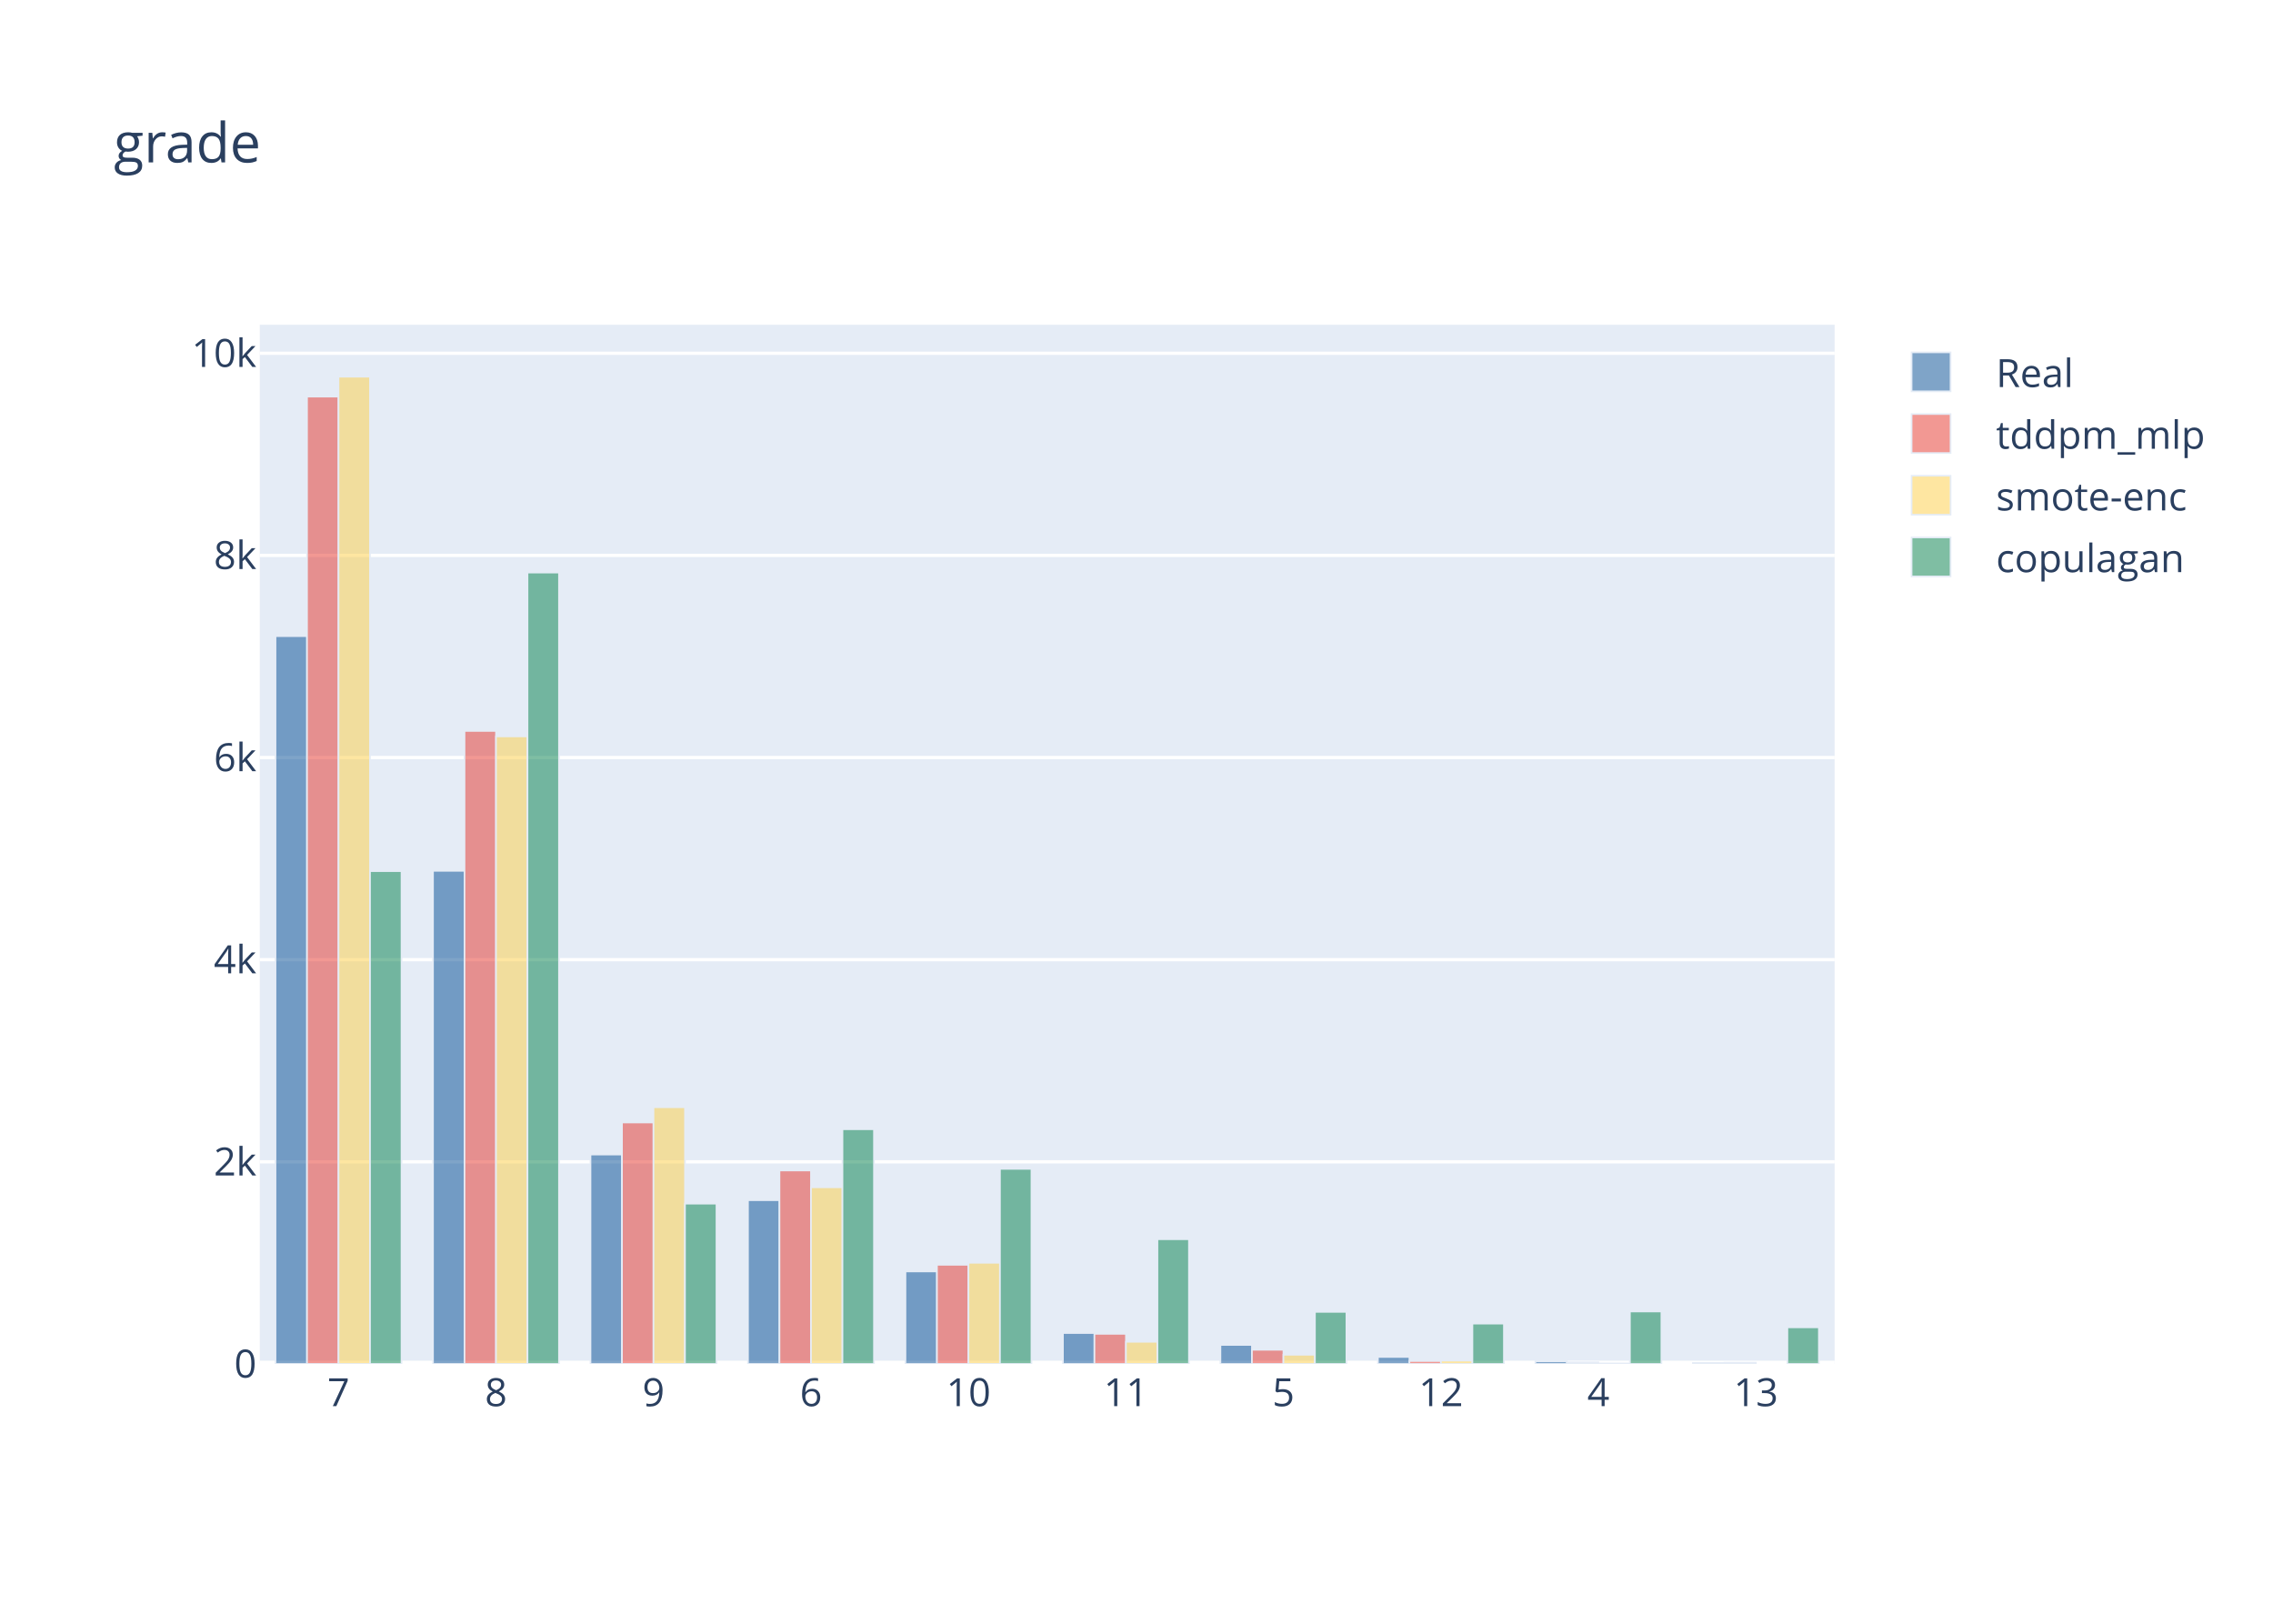
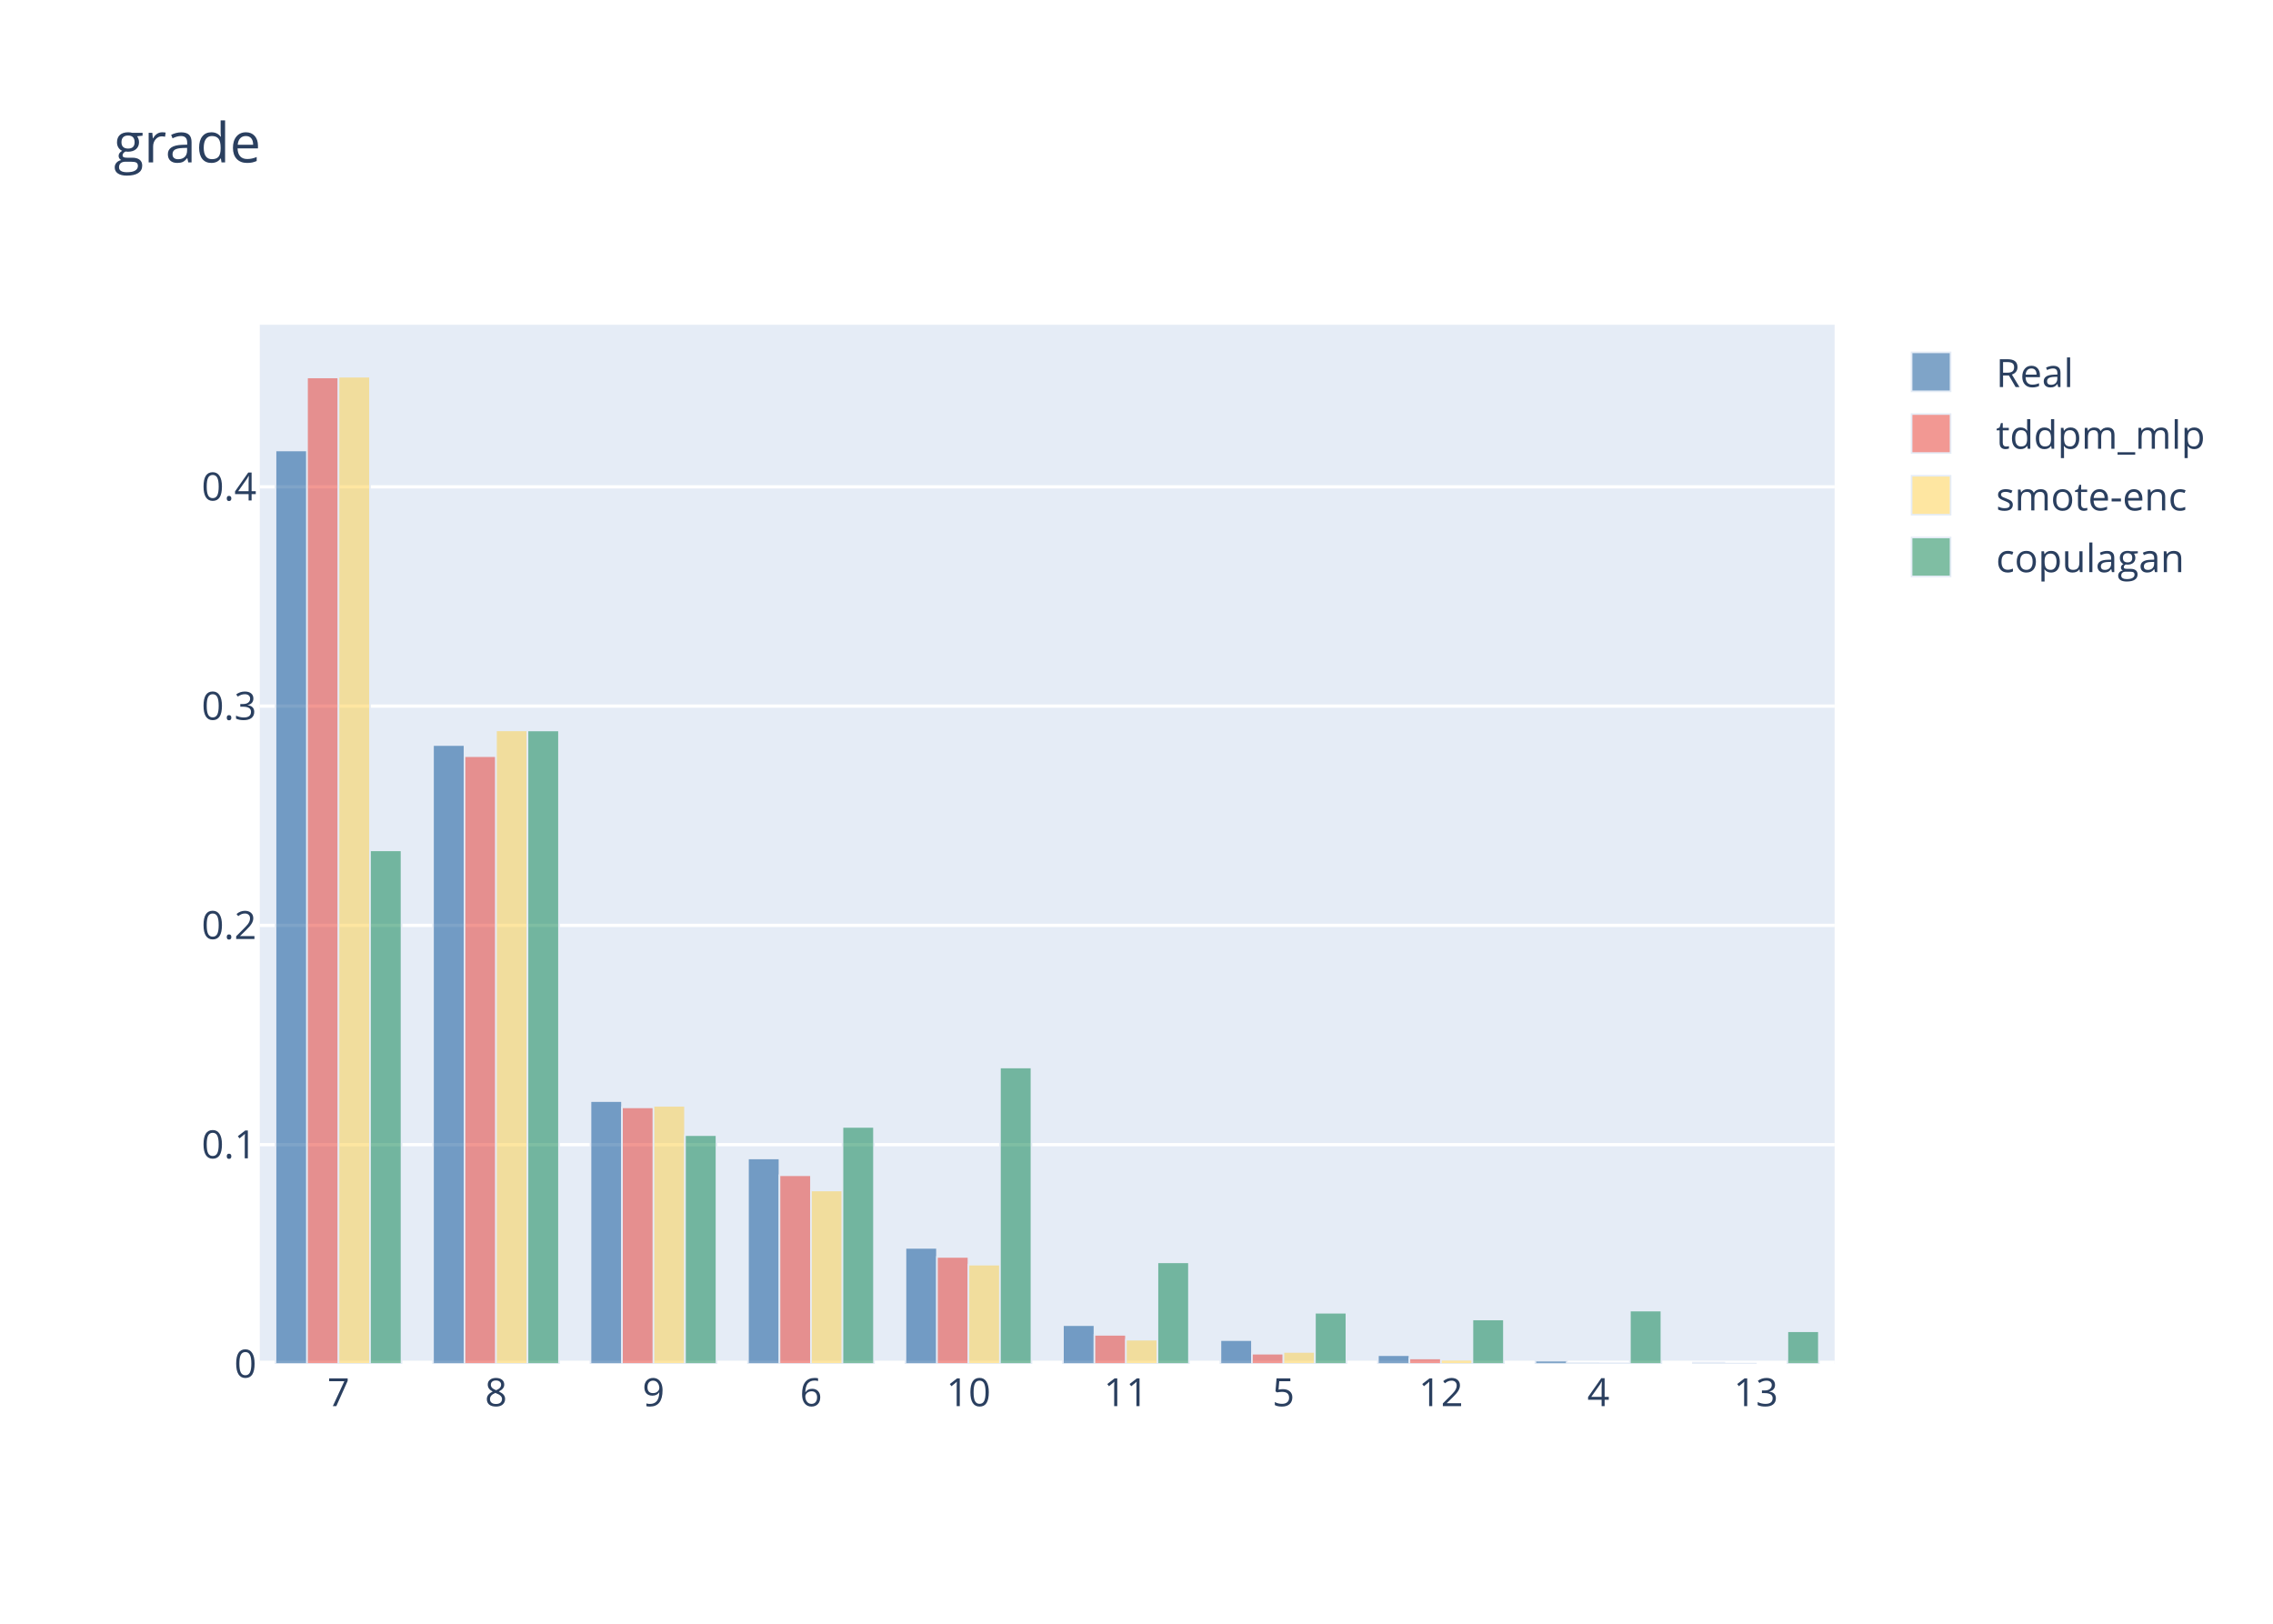
<svg xmlns="http://www.w3.org/2000/svg" class="main-svg" width="700" height="500" style="" viewBox="0 0 700 500">
  <rect x="0" y="0" width="700" height="500" style="fill: rgb(255, 255, 255); fill-opacity: 1;" />
-   <defs id="defs-5eb92e">
+   <defs id="defs-3ed47b">
    <g class="clips">
-       <clipPath id="clip5eb92exyplot" class="plotclip">
+       <clipPath id="clip3ed47bxyplot" class="plotclip">
        <rect width="485" height="320" />
      </clipPath>
-       <clipPath class="axesclip" id="clip5eb92ex">
+       <clipPath class="axesclip" id="clip3ed47bx">
        <rect x="80" y="0" width="485" height="500" />
      </clipPath>
-       <clipPath class="axesclip" id="clip5eb92ey">
+       <clipPath class="axesclip" id="clip3ed47by">
        <rect x="0" y="100" width="700" height="320" />
      </clipPath>
-       <clipPath class="axesclip" id="clip5eb92exy">
+       <clipPath class="axesclip" id="clip3ed47bxy">
        <rect x="80" y="100" width="485" height="320" />
      </clipPath>
    </g>
    <g class="gradients" />
    <g class="patterns" />
  </defs>
  <g class="bglayer">
    <rect class="bg" x="80" y="100" width="485" height="320" style="fill: rgb(229, 236, 246); fill-opacity: 1; stroke-width: 0;" />
  </g>
  <g class="layer-below">
    <g class="imagelayer" />
    <g class="shapelayer" />
  </g>
  <g class="cartesianlayer">
    <g class="subplot xy">
      <g class="layer-subplot">
        <g class="shapelayer" />
        <g class="imagelayer" />
      </g>
      <g class="minor-gridlayer">
        <g class="x" />
        <g class="y" />
      </g>
      <g class="gridlayer">
        <g class="x" />
        <g class="y">
-           <path class="ygrid crisp" transform="translate(0,357.76)" d="M80,0h485" style="stroke: rgb(255, 255, 255); stroke-opacity: 1; stroke-width: 1px;" />
-           <path class="ygrid crisp" transform="translate(0,295.51)" d="M80,0h485" style="stroke: rgb(255, 255, 255); stroke-opacity: 1; stroke-width: 1px;" />
-           <path class="ygrid crisp" transform="translate(0,233.27)" d="M80,0h485" style="stroke: rgb(255, 255, 255); stroke-opacity: 1; stroke-width: 1px;" />
-           <path class="ygrid crisp" transform="translate(0,171.02)" d="M80,0h485" style="stroke: rgb(255, 255, 255); stroke-opacity: 1; stroke-width: 1px;" />
-           <path class="ygrid crisp" transform="translate(0,108.78)" d="M80,0h485" style="stroke: rgb(255, 255, 255); stroke-opacity: 1; stroke-width: 1px;" />
+           <path class="ygrid crisp" transform="translate(0,352.48)" d="M80,0h485" style="stroke: rgb(255, 255, 255); stroke-opacity: 1; stroke-width: 1px;" />
+           <path class="ygrid crisp" transform="translate(0,284.95)" d="M80,0h485" style="stroke: rgb(255, 255, 255); stroke-opacity: 1; stroke-width: 1px;" />
+           <path class="ygrid crisp" transform="translate(0,217.43)" d="M80,0h485" style="stroke: rgb(255, 255, 255); stroke-opacity: 1; stroke-width: 1px;" />
+           <path class="ygrid crisp" transform="translate(0,149.91)" d="M80,0h485" style="stroke: rgb(255, 255, 255); stroke-opacity: 1; stroke-width: 1px;" />
        </g>
      </g>
      <g class="zerolinelayer">
        <path class="yzl zl crisp" transform="translate(0,420)" d="M80,0h485" style="stroke: rgb(255, 255, 255); stroke-opacity: 1; stroke-width: 2px;" />
      </g>
      <path class="xlines-below" />
      <path class="ylines-below" />
      <g class="overlines-below" />
      <g class="xaxislayer-below" />
      <g class="yaxislayer-below" />
      <g class="overaxes-below" />
-       <g class="plot" transform="translate(80,100)" clip-path="url(#clip5eb92exyplot)">
+       <g class="plot" transform="translate(80,100)" clip-path="url(#clip3ed47bxyplot)">
        <g class="barlayer mlayer">
          <g class="trace bars" style="opacity: 1;">
            <g class="points">
              <g class="point">
-                 <path d="M4.85,320V95.89H14.55V320Z" style="vector-effect: none; opacity: 1; stroke-width: 0.5px; fill: rgb(0, 75, 147); fill-opacity: 0.5; stroke: rgb(229, 236, 246); stroke-opacity: 1;" />
-               </g>
-               <g class="point">
-                 <path d="M53.35,320V168.16H63.05V320Z" style="vector-effect: none; opacity: 1; stroke-width: 0.5px; fill: rgb(0, 75, 147); fill-opacity: 0.5; stroke: rgb(229, 236, 246); stroke-opacity: 1;" />
-               </g>
-               <g class="point">
-                 <path d="M101.85,320V255.52H111.55V320Z" style="vector-effect: none; opacity: 1; stroke-width: 0.5px; fill: rgb(0, 75, 147); fill-opacity: 0.5; stroke: rgb(229, 236, 246); stroke-opacity: 1;" />
-               </g>
-               <g class="point">
-                 <path d="M150.35,320V269.58H160.05V320Z" style="vector-effect: none; opacity: 1; stroke-width: 0.5px; fill: rgb(0, 75, 147); fill-opacity: 0.5; stroke: rgb(229, 236, 246); stroke-opacity: 1;" />
-               </g>
-               <g class="point">
-                 <path d="M198.85,320V291.52H208.55V320Z" style="vector-effect: none; opacity: 1; stroke-width: 0.5px; fill: rgb(0, 75, 147); fill-opacity: 0.5; stroke: rgb(229, 236, 246); stroke-opacity: 1;" />
-               </g>
-               <g class="point">
-                 <path d="M247.35,320V310.48H257.05V320Z" style="vector-effect: none; opacity: 1; stroke-width: 0.5px; fill: rgb(0, 75, 147); fill-opacity: 0.5; stroke: rgb(229, 236, 246); stroke-opacity: 1;" />
-               </g>
-               <g class="point">
-                 <path d="M295.85,320V314.15H305.55V320Z" style="vector-effect: none; opacity: 1; stroke-width: 0.5px; fill: rgb(0, 75, 147); fill-opacity: 0.5; stroke: rgb(229, 236, 246); stroke-opacity: 1;" />
-               </g>
-               <g class="point">
-                 <path d="M344.35,320V317.85H354.05V320Z" style="vector-effect: none; opacity: 1; stroke-width: 0.5px; fill: rgb(0, 75, 147); fill-opacity: 0.5; stroke: rgb(229, 236, 246); stroke-opacity: 1;" />
-               </g>
-               <g class="point">
-                 <path d="M392.85,320V319.19H402.55V320Z" style="vector-effect: none; opacity: 1; stroke-width: 0.5px; fill: rgb(0, 75, 147); fill-opacity: 0.5; stroke: rgb(229, 236, 246); stroke-opacity: 1;" />
-               </g>
-               <g class="point">
-                 <path d="M441.35,320V319.69H451.05V320Z" style="vector-effect: none; opacity: 1; stroke-width: 0.5px; fill: rgb(0, 75, 147); fill-opacity: 0.5; stroke: rgb(229, 236, 246); stroke-opacity: 1;" />
+                 <path d="M4.85,320V38.71H14.55V320Z" style="vector-effect: none; opacity: 1; stroke-width: 0.5px; fill: rgb(0, 75, 147); fill-opacity: 0.5; stroke: rgb(229, 236, 246); stroke-opacity: 1;" />
+               </g>
+               <g class="point">
+                 <path d="M53.35,320V129.42H63.05V320Z" style="vector-effect: none; opacity: 1; stroke-width: 0.5px; fill: rgb(0, 75, 147); fill-opacity: 0.5; stroke: rgb(229, 236, 246); stroke-opacity: 1;" />
+               </g>
+               <g class="point">
+                 <path d="M101.85,320V239.06H111.55V320Z" style="vector-effect: none; opacity: 1; stroke-width: 0.5px; fill: rgb(0, 75, 147); fill-opacity: 0.5; stroke: rgb(229, 236, 246); stroke-opacity: 1;" />
+               </g>
+               <g class="point">
+                 <path d="M150.35,320V256.72H160.05V320Z" style="vector-effect: none; opacity: 1; stroke-width: 0.5px; fill: rgb(0, 75, 147); fill-opacity: 0.5; stroke: rgb(229, 236, 246); stroke-opacity: 1;" />
+               </g>
+               <g class="point">
+                 <path d="M198.85,320V284.26H208.55V320Z" style="vector-effect: none; opacity: 1; stroke-width: 0.5px; fill: rgb(0, 75, 147); fill-opacity: 0.5; stroke: rgb(229, 236, 246); stroke-opacity: 1;" />
+               </g>
+               <g class="point">
+                 <path d="M247.35,320V308.05H257.05V320Z" style="vector-effect: none; opacity: 1; stroke-width: 0.5px; fill: rgb(0, 75, 147); fill-opacity: 0.5; stroke: rgb(229, 236, 246); stroke-opacity: 1;" />
+               </g>
+               <g class="point">
+                 <path d="M295.85,320V312.66H305.55V320Z" style="vector-effect: none; opacity: 1; stroke-width: 0.5px; fill: rgb(0, 75, 147); fill-opacity: 0.5; stroke: rgb(229, 236, 246); stroke-opacity: 1;" />
+               </g>
+               <g class="point">
+                 <path d="M344.35,320V317.3H354.05V320Z" style="vector-effect: none; opacity: 1; stroke-width: 0.5px; fill: rgb(0, 75, 147); fill-opacity: 0.5; stroke: rgb(229, 236, 246); stroke-opacity: 1;" />
+               </g>
+               <g class="point">
+                 <path d="M392.85,320V318.98H402.55V320Z" style="vector-effect: none; opacity: 1; stroke-width: 0.5px; fill: rgb(0, 75, 147); fill-opacity: 0.5; stroke: rgb(229, 236, 246); stroke-opacity: 1;" />
+               </g>
+               <g class="point">
+                 <path d="M441.35,320V319.61H451.05V320Z" style="vector-effect: none; opacity: 1; stroke-width: 0.5px; fill: rgb(0, 75, 147); fill-opacity: 0.5; stroke: rgb(229, 236, 246); stroke-opacity: 1;" />
              </g>
            </g>
          </g>
          <g class="trace bars" style="opacity: 1;">
            <g class="points">
              <g class="point">
-                 <path d="M208.55,320V289.47H218.25V320Z" style="vector-effect: none; opacity: 1; stroke-width: 0.5px; fill: rgb(230, 51, 41); fill-opacity: 0.5; stroke: rgb(229, 236, 246); stroke-opacity: 1;" />
-               </g>
-               <g class="point">
-                 <path d="M257.05,320V310.73H266.75V320Z" style="vector-effect: none; opacity: 1; stroke-width: 0.5px; fill: rgb(230, 51, 41); fill-opacity: 0.5; stroke: rgb(229, 236, 246); stroke-opacity: 1;" />
-               </g>
-               <g class="point">
-                 <path d="M354.05,320V319.1H363.75V320Z" style="vector-effect: none; opacity: 1; stroke-width: 0.5px; fill: rgb(230, 51, 41); fill-opacity: 0.5; stroke: rgb(229, 236, 246); stroke-opacity: 1;" />
-               </g>
-               <g class="point">
-                 <path d="M451.05,320V319.63H460.75V320Z" style="vector-effect: none; opacity: 1; stroke-width: 0.5px; fill: rgb(230, 51, 41); fill-opacity: 0.5; stroke: rgb(229, 236, 246); stroke-opacity: 1;" />
-               </g>
-               <g class="point">
-                 <path d="M402.55,320V319.5H412.25V320Z" style="vector-effect: none; opacity: 1; stroke-width: 0.5px; fill: rgb(230, 51, 41); fill-opacity: 0.5; stroke: rgb(229, 236, 246); stroke-opacity: 1;" />
-               </g>
-               <g class="point">
-                 <path d="M305.55,320V315.64H315.25V320Z" style="vector-effect: none; opacity: 1; stroke-width: 0.5px; fill: rgb(230, 51, 41); fill-opacity: 0.5; stroke: rgb(229, 236, 246); stroke-opacity: 1;" />
-               </g>
-               <g class="point">
-                 <path d="M160.05,320V260.43H169.75V320Z" style="vector-effect: none; opacity: 1; stroke-width: 0.5px; fill: rgb(230, 51, 41); fill-opacity: 0.5; stroke: rgb(229, 236, 246); stroke-opacity: 1;" />
-               </g>
-               <g class="point">
-                 <path d="M14.55,320V22.13H24.25V320Z" style="vector-effect: none; opacity: 1; stroke-width: 0.5px; fill: rgb(230, 51, 41); fill-opacity: 0.5; stroke: rgb(229, 236, 246); stroke-opacity: 1;" />
-               </g>
-               <g class="point">
-                 <path d="M63.05,320V125.08H72.75V320Z" style="vector-effect: none; opacity: 1; stroke-width: 0.5px; fill: rgb(230, 51, 41); fill-opacity: 0.5; stroke: rgb(229, 236, 246); stroke-opacity: 1;" />
-               </g>
-               <g class="point">
-                 <path d="M111.55,320V245.65H121.25V320Z" style="vector-effect: none; opacity: 1; stroke-width: 0.5px; fill: rgb(230, 51, 41); fill-opacity: 0.5; stroke: rgb(229, 236, 246); stroke-opacity: 1;" />
+                 <path d="M208.55,320V287.04H218.25V320Z" style="vector-effect: none; opacity: 1; stroke-width: 0.5px; fill: rgb(230, 51, 41); fill-opacity: 0.5; stroke: rgb(229, 236, 246); stroke-opacity: 1;" />
+               </g>
+               <g class="point">
+                 <path d="M257.05,320V311.03H266.75V320Z" style="vector-effect: none; opacity: 1; stroke-width: 0.5px; fill: rgb(230, 51, 41); fill-opacity: 0.5; stroke: rgb(229, 236, 246); stroke-opacity: 1;" />
+               </g>
+               <g class="point">
+                 <path d="M354.05,320V318.31H363.75V320Z" style="vector-effect: none; opacity: 1; stroke-width: 0.5px; fill: rgb(230, 51, 41); fill-opacity: 0.5; stroke: rgb(229, 236, 246); stroke-opacity: 1;" />
+               </g>
+               <g class="point">
+                 <path d="M451.05,320V319.88H460.75V320Z" style="vector-effect: none; opacity: 1; stroke-width: 0.5px; fill: rgb(230, 51, 41); fill-opacity: 0.5; stroke: rgb(229, 236, 246); stroke-opacity: 1;" />
+               </g>
+               <g class="point">
+                 <path d="M402.55,320V319.72H412.25V320Z" style="vector-effect: none; opacity: 1; stroke-width: 0.5px; fill: rgb(230, 51, 41); fill-opacity: 0.5; stroke: rgb(229, 236, 246); stroke-opacity: 1;" />
+               </g>
+               <g class="point">
+                 <path d="M305.55,320V316.84H315.25V320Z" style="vector-effect: none; opacity: 1; stroke-width: 0.5px; fill: rgb(230, 51, 41); fill-opacity: 0.5; stroke: rgb(229, 236, 246); stroke-opacity: 1;" />
+               </g>
+               <g class="point">
+                 <path d="M160.05,320V261.89H169.75V320Z" style="vector-effect: none; opacity: 1; stroke-width: 0.5px; fill: rgb(230, 51, 41); fill-opacity: 0.5; stroke: rgb(229, 236, 246); stroke-opacity: 1;" />
+               </g>
+               <g class="point">
+                 <path d="M14.55,320V16.22H24.25V320Z" style="vector-effect: none; opacity: 1; stroke-width: 0.5px; fill: rgb(230, 51, 41); fill-opacity: 0.5; stroke: rgb(229, 236, 246); stroke-opacity: 1;" />
+               </g>
+               <g class="point">
+                 <path d="M63.05,320V132.85H72.75V320Z" style="vector-effect: none; opacity: 1; stroke-width: 0.5px; fill: rgb(230, 51, 41); fill-opacity: 0.5; stroke: rgb(229, 236, 246); stroke-opacity: 1;" />
+               </g>
+               <g class="point">
+                 <path d="M111.55,320V240.99H121.25V320Z" style="vector-effect: none; opacity: 1; stroke-width: 0.5px; fill: rgb(230, 51, 41); fill-opacity: 0.5; stroke: rgb(229, 236, 246); stroke-opacity: 1;" />
              </g>
            </g>
          </g>
          <g class="trace bars" style="opacity: 1;">
            <g class="points">
              <g class="point">
-                 <path d="M218.25,320V288.85H227.95V320Z" style="vector-effect: none; opacity: 1; stroke-width: 0.5px; fill: rgb(254, 207, 68); fill-opacity: 0.5; stroke: rgb(229, 236, 246); stroke-opacity: 1;" />
-               </g>
-               <g class="point">
-                 <path d="M266.75,320V313.18H276.45V320Z" style="vector-effect: none; opacity: 1; stroke-width: 0.5px; fill: rgb(254, 207, 68); fill-opacity: 0.5; stroke: rgb(229, 236, 246); stroke-opacity: 1;" />
-               </g>
-               <g class="point">
-                 <path d="M363.75,320V318.97H373.45V320Z" style="vector-effect: none; opacity: 1; stroke-width: 0.5px; fill: rgb(254, 207, 68); fill-opacity: 0.5; stroke: rgb(229, 236, 246); stroke-opacity: 1;" />
-               </g>
-               <g class="point">
-                 <path d="M412.25,320V319.84H421.95V320Z" style="vector-effect: none; opacity: 1; stroke-width: 0.5px; fill: rgb(254, 207, 68); fill-opacity: 0.5; stroke: rgb(229, 236, 246); stroke-opacity: 1;" />
-               </g>
-               <g class="point">
-                 <path d="M315.25,320V317.17H324.95V320Z" style="vector-effect: none; opacity: 1; stroke-width: 0.5px; fill: rgb(254, 207, 68); fill-opacity: 0.5; stroke: rgb(229, 236, 246); stroke-opacity: 1;" />
-               </g>
-               <g class="point">
-                 <path d="M169.75,320V265.6H179.45V320Z" style="vector-effect: none; opacity: 1; stroke-width: 0.5px; fill: rgb(254, 207, 68); fill-opacity: 0.5; stroke: rgb(229, 236, 246); stroke-opacity: 1;" />
+                 <path d="M218.25,320V289.42H227.95V320Z" style="vector-effect: none; opacity: 1; stroke-width: 0.5px; fill: rgb(254, 207, 68); fill-opacity: 0.5; stroke: rgb(229, 236, 246); stroke-opacity: 1;" />
+               </g>
+               <g class="point">
+                 <path d="M266.75,320V312.53H276.45V320Z" style="vector-effect: none; opacity: 1; stroke-width: 0.5px; fill: rgb(254, 207, 68); fill-opacity: 0.5; stroke: rgb(229, 236, 246); stroke-opacity: 1;" />
+               </g>
+               <g class="point">
+                 <path d="M363.75,320V318.72H373.45V320Z" style="vector-effect: none; opacity: 1; stroke-width: 0.5px; fill: rgb(254, 207, 68); fill-opacity: 0.5; stroke: rgb(229, 236, 246); stroke-opacity: 1;" />
+               </g>
+               <g class="point">
+                 <path d="M412.25,320V319.78H421.95V320Z" style="vector-effect: none; opacity: 1; stroke-width: 0.5px; fill: rgb(254, 207, 68); fill-opacity: 0.5; stroke: rgb(229, 236, 246); stroke-opacity: 1;" />
+               </g>
+               <g class="point">
+                 <path d="M315.25,320V316.31H324.95V320Z" style="vector-effect: none; opacity: 1; stroke-width: 0.5px; fill: rgb(254, 207, 68); fill-opacity: 0.5; stroke: rgb(229, 236, 246); stroke-opacity: 1;" />
+               </g>
+               <g class="point">
+                 <path d="M169.75,320V266.58H179.45V320Z" style="vector-effect: none; opacity: 1; stroke-width: 0.5px; fill: rgb(254, 207, 68); fill-opacity: 0.5; stroke: rgb(229, 236, 246); stroke-opacity: 1;" />
              </g>
              <g class="point">
                <path d="M24.25,320V16H33.95V320Z" style="vector-effect: none; opacity: 1; stroke-width: 0.5px; fill: rgb(254, 207, 68); fill-opacity: 0.5; stroke: rgb(229, 236, 246); stroke-opacity: 1;" />
              </g>
              <g class="point">
-                 <path d="M72.75,320V126.76H82.45V320Z" style="vector-effect: none; opacity: 1; stroke-width: 0.5px; fill: rgb(254, 207, 68); fill-opacity: 0.5; stroke: rgb(229, 236, 246); stroke-opacity: 1;" />
-               </g>
-               <g class="point">
-                 <path d="M121.25,320V240.95H130.95V320Z" style="vector-effect: none; opacity: 1; stroke-width: 0.5px; fill: rgb(254, 207, 68); fill-opacity: 0.5; stroke: rgb(229, 236, 246); stroke-opacity: 1;" />
+                 <path d="M72.75,320V124.9H82.45V320Z" style="vector-effect: none; opacity: 1; stroke-width: 0.5px; fill: rgb(254, 207, 68); fill-opacity: 0.5; stroke: rgb(229, 236, 246); stroke-opacity: 1;" />
+               </g>
+               <g class="point">
+                 <path d="M121.25,320V240.52H130.95V320Z" style="vector-effect: none; opacity: 1; stroke-width: 0.5px; fill: rgb(254, 207, 68); fill-opacity: 0.5; stroke: rgb(229, 236, 246); stroke-opacity: 1;" />
              </g>
            </g>
          </g>
          <g class="trace bars" style="opacity: 1;">
            <g class="points">
              <g class="point">
-                 <path d="M227.95,320V259.93H237.65V320Z" style="vector-effect: none; opacity: 1; stroke-width: 0.5px; fill: rgb(0, 126, 72); fill-opacity: 0.5; stroke: rgb(229, 236, 246); stroke-opacity: 1;" />
-               </g>
-               <g class="point">
-                 <path d="M276.45,320V281.6H286.15V320Z" style="vector-effect: none; opacity: 1; stroke-width: 0.5px; fill: rgb(0, 126, 72); fill-opacity: 0.5; stroke: rgb(229, 236, 246); stroke-opacity: 1;" />
-               </g>
-               <g class="point">
-                 <path d="M373.45,320V307.58H383.15V320Z" style="vector-effect: none; opacity: 1; stroke-width: 0.5px; fill: rgb(0, 126, 72); fill-opacity: 0.5; stroke: rgb(229, 236, 246); stroke-opacity: 1;" />
-               </g>
-               <g class="point">
-                 <path d="M470.45,320V308.73H480.15V320Z" style="vector-effect: none; opacity: 1; stroke-width: 0.5px; fill: rgb(0, 126, 72); fill-opacity: 0.5; stroke: rgb(229, 236, 246); stroke-opacity: 1;" />
-               </g>
-               <g class="point">
-                 <path d="M421.95,320V303.85H431.65V320Z" style="vector-effect: none; opacity: 1; stroke-width: 0.5px; fill: rgb(0, 126, 72); fill-opacity: 0.5; stroke: rgb(229, 236, 246); stroke-opacity: 1;" />
-               </g>
-               <g class="point">
-                 <path d="M324.95,320V303.97H334.65V320Z" style="vector-effect: none; opacity: 1; stroke-width: 0.5px; fill: rgb(0, 126, 72); fill-opacity: 0.5; stroke: rgb(229, 236, 246); stroke-opacity: 1;" />
-               </g>
-               <g class="point">
-                 <path d="M179.45,320V247.73H189.15V320Z" style="vector-effect: none; opacity: 1; stroke-width: 0.5px; fill: rgb(0, 126, 72); fill-opacity: 0.5; stroke: rgb(229, 236, 246); stroke-opacity: 1;" />
-               </g>
-               <g class="point">
-                 <path d="M33.95,320V168.25H43.65V320Z" style="vector-effect: none; opacity: 1; stroke-width: 0.5px; fill: rgb(0, 126, 72); fill-opacity: 0.5; stroke: rgb(229, 236, 246); stroke-opacity: 1;" />
-               </g>
-               <g class="point">
-                 <path d="M82.45,320V76.31H92.15V320Z" style="vector-effect: none; opacity: 1; stroke-width: 0.5px; fill: rgb(0, 126, 72); fill-opacity: 0.5; stroke: rgb(229, 236, 246); stroke-opacity: 1;" />
-               </g>
-               <g class="point">
-                 <path d="M130.95,320V270.64H140.65V320Z" style="vector-effect: none; opacity: 1; stroke-width: 0.5px; fill: rgb(0, 126, 72); fill-opacity: 0.5; stroke: rgb(229, 236, 246); stroke-opacity: 1;" />
+                 <path d="M227.95,320V228.71H237.65V320Z" style="vector-effect: none; opacity: 1; stroke-width: 0.5px; fill: rgb(0, 126, 72); fill-opacity: 0.5; stroke: rgb(229, 236, 246); stroke-opacity: 1;" />
+               </g>
+               <g class="point">
+                 <path d="M276.45,320V288.71H286.15V320Z" style="vector-effect: none; opacity: 1; stroke-width: 0.5px; fill: rgb(0, 126, 72); fill-opacity: 0.5; stroke: rgb(229, 236, 246); stroke-opacity: 1;" />
+               </g>
+               <g class="point">
+                 <path d="M373.45,320V306.3H383.15V320Z" style="vector-effect: none; opacity: 1; stroke-width: 0.5px; fill: rgb(0, 126, 72); fill-opacity: 0.5; stroke: rgb(229, 236, 246); stroke-opacity: 1;" />
+               </g>
+               <g class="point">
+                 <path d="M470.45,320V309.93H480.15V320Z" style="vector-effect: none; opacity: 1; stroke-width: 0.5px; fill: rgb(0, 126, 72); fill-opacity: 0.5; stroke: rgb(229, 236, 246); stroke-opacity: 1;" />
+               </g>
+               <g class="point">
+                 <path d="M421.95,320V303.57H431.65V320Z" style="vector-effect: none; opacity: 1; stroke-width: 0.5px; fill: rgb(0, 126, 72); fill-opacity: 0.5; stroke: rgb(229, 236, 246); stroke-opacity: 1;" />
+               </g>
+               <g class="point">
+                 <path d="M324.95,320V304.23H334.65V320Z" style="vector-effect: none; opacity: 1; stroke-width: 0.5px; fill: rgb(0, 126, 72); fill-opacity: 0.5; stroke: rgb(229, 236, 246); stroke-opacity: 1;" />
+               </g>
+               <g class="point">
+                 <path d="M179.45,320V247.01H189.15V320Z" style="vector-effect: none; opacity: 1; stroke-width: 0.5px; fill: rgb(0, 126, 72); fill-opacity: 0.5; stroke: rgb(229, 236, 246); stroke-opacity: 1;" />
+               </g>
+               <g class="point">
+                 <path d="M33.95,320V161.85H43.65V320Z" style="vector-effect: none; opacity: 1; stroke-width: 0.5px; fill: rgb(0, 126, 72); fill-opacity: 0.5; stroke: rgb(229, 236, 246); stroke-opacity: 1;" />
+               </g>
+               <g class="point">
+                 <path d="M82.45,320V124.93H92.15V320Z" style="vector-effect: none; opacity: 1; stroke-width: 0.5px; fill: rgb(0, 126, 72); fill-opacity: 0.5; stroke: rgb(229, 236, 246); stroke-opacity: 1;" />
+               </g>
+               <g class="point">
+                 <path d="M130.95,320V249.54H140.65V320Z" style="vector-effect: none; opacity: 1; stroke-width: 0.5px; fill: rgb(0, 126, 72); fill-opacity: 0.5; stroke: rgb(229, 236, 246); stroke-opacity: 1;" />
              </g>
            </g>
          </g>
        </g>
      </g>
      <g class="overplot" />
      <path class="xlines-above crisp" d="M0,0" style="fill: none;" />
      <path class="ylines-above crisp" d="M0,0" style="fill: none;" />
      <g class="overlines-above" />
      <g class="xaxislayer-above">
        <g class="xtick">
          <text text-anchor="middle" x="0" y="433" transform="translate(104.25,0)" style="font-family: 'Open Sans', verdana, arial, sans-serif; font-size: 12px; fill: rgb(42, 63, 95); fill-opacity: 1; white-space: pre; opacity: 1;">7</text>
        </g>
        <g class="xtick">
          <text text-anchor="middle" x="0" y="433" transform="translate(152.75,0)" style="font-family: 'Open Sans', verdana, arial, sans-serif; font-size: 12px; fill: rgb(42, 63, 95); fill-opacity: 1; white-space: pre; opacity: 1;">8</text>
        </g>
        <g class="xtick">
          <text text-anchor="middle" x="0" y="433" transform="translate(201.25,0)" style="font-family: 'Open Sans', verdana, arial, sans-serif; font-size: 12px; fill: rgb(42, 63, 95); fill-opacity: 1; white-space: pre; opacity: 1;">9</text>
        </g>
        <g class="xtick">
          <text text-anchor="middle" x="0" y="433" transform="translate(249.75,0)" style="font-family: 'Open Sans', verdana, arial, sans-serif; font-size: 12px; fill: rgb(42, 63, 95); fill-opacity: 1; white-space: pre; opacity: 1;">6</text>
        </g>
        <g class="xtick">
          <text text-anchor="middle" x="0" y="433" transform="translate(298.25,0)" style="font-family: 'Open Sans', verdana, arial, sans-serif; font-size: 12px; fill: rgb(42, 63, 95); fill-opacity: 1; white-space: pre; opacity: 1;">10</text>
        </g>
        <g class="xtick">
          <text text-anchor="middle" x="0" y="433" transform="translate(346.75,0)" style="font-family: 'Open Sans', verdana, arial, sans-serif; font-size: 12px; fill: rgb(42, 63, 95); fill-opacity: 1; white-space: pre; opacity: 1;">11</text>
        </g>
        <g class="xtick">
          <text text-anchor="middle" x="0" y="433" transform="translate(395.25,0)" style="font-family: 'Open Sans', verdana, arial, sans-serif; font-size: 12px; fill: rgb(42, 63, 95); fill-opacity: 1; white-space: pre; opacity: 1;">5</text>
        </g>
        <g class="xtick">
          <text text-anchor="middle" x="0" y="433" transform="translate(443.75,0)" style="font-family: 'Open Sans', verdana, arial, sans-serif; font-size: 12px; fill: rgb(42, 63, 95); fill-opacity: 1; white-space: pre; opacity: 1;">12</text>
        </g>
        <g class="xtick">
          <text text-anchor="middle" x="0" y="433" transform="translate(492.25,0)" style="font-family: 'Open Sans', verdana, arial, sans-serif; font-size: 12px; fill: rgb(42, 63, 95); fill-opacity: 1; white-space: pre; opacity: 1;">4</text>
        </g>
        <g class="xtick">
          <text text-anchor="middle" x="0" y="433" transform="translate(540.75,0)" style="font-family: 'Open Sans', verdana, arial, sans-serif; font-size: 12px; fill: rgb(42, 63, 95); fill-opacity: 1; white-space: pre; opacity: 1;">13</text>
        </g>
      </g>
      <g class="yaxislayer-above">
        <g class="ytick">
          <text text-anchor="end" x="79" y="4.2" transform="translate(0,420)" style="font-family: 'Open Sans', verdana, arial, sans-serif; font-size: 12px; fill: rgb(42, 63, 95); fill-opacity: 1; white-space: pre; opacity: 1;">0</text>
        </g>
        <g class="ytick">
-           <text text-anchor="end" x="79" y="4.2" style="font-family: 'Open Sans', verdana, arial, sans-serif; font-size: 12px; fill: rgb(42, 63, 95); fill-opacity: 1; white-space: pre; opacity: 1;" transform="translate(0,357.76)">2k</text>
-         </g>
-         <g class="ytick">
-           <text text-anchor="end" x="79" y="4.2" style="font-family: 'Open Sans', verdana, arial, sans-serif; font-size: 12px; fill: rgb(42, 63, 95); fill-opacity: 1; white-space: pre; opacity: 1;" transform="translate(0,295.51)">4k</text>
-         </g>
-         <g class="ytick">
-           <text text-anchor="end" x="79" y="4.2" style="font-family: 'Open Sans', verdana, arial, sans-serif; font-size: 12px; fill: rgb(42, 63, 95); fill-opacity: 1; white-space: pre; opacity: 1;" transform="translate(0,233.27)">6k</text>
-         </g>
-         <g class="ytick">
-           <text text-anchor="end" x="79" y="4.2" style="font-family: 'Open Sans', verdana, arial, sans-serif; font-size: 12px; fill: rgb(42, 63, 95); fill-opacity: 1; white-space: pre; opacity: 1;" transform="translate(0,171.02)">8k</text>
-         </g>
-         <g class="ytick">
-           <text text-anchor="end" x="79" y="4.2" style="font-family: 'Open Sans', verdana, arial, sans-serif; font-size: 12px; fill: rgb(42, 63, 95); fill-opacity: 1; white-space: pre; opacity: 1;" transform="translate(0,108.78)">10k</text>
+           <text text-anchor="end" x="79" y="4.2" style="font-family: 'Open Sans', verdana, arial, sans-serif; font-size: 12px; fill: rgb(42, 63, 95); fill-opacity: 1; white-space: pre; opacity: 1;" transform="translate(0,352.48)">0.1</text>
+         </g>
+         <g class="ytick">
+           <text text-anchor="end" x="79" y="4.2" style="font-family: 'Open Sans', verdana, arial, sans-serif; font-size: 12px; fill: rgb(42, 63, 95); fill-opacity: 1; white-space: pre; opacity: 1;" transform="translate(0,284.95)">0.2</text>
+         </g>
+         <g class="ytick">
+           <text text-anchor="end" x="79" y="4.2" style="font-family: 'Open Sans', verdana, arial, sans-serif; font-size: 12px; fill: rgb(42, 63, 95); fill-opacity: 1; white-space: pre; opacity: 1;" transform="translate(0,217.43)">0.3</text>
+         </g>
+         <g class="ytick">
+           <text text-anchor="end" x="79" y="4.2" style="font-family: 'Open Sans', verdana, arial, sans-serif; font-size: 12px; fill: rgb(42, 63, 95); fill-opacity: 1; white-space: pre; opacity: 1;" transform="translate(0,149.91)">0.4</text>
        </g>
      </g>
      <g class="overaxes-above" />
    </g>
  </g>
  <g class="polarlayer" />
  <g class="smithlayer" />
  <g class="ternarylayer" />
  <g class="geolayer" />
  <g class="funnelarealayer" />
  <g class="pielayer" />
  <g class="iciclelayer" />
  <g class="treemaplayer" />
  <g class="sunburstlayer" />
  <g class="glimages" />
-   <defs id="topdefs-5eb92e">
+   <defs id="topdefs-3ed47b">
    <g class="clips" />
-     <clipPath id="legend5eb92e">
+     <clipPath id="legend3ed47b">
      <rect width="113" height="86" x="0" y="0" />
    </clipPath>
  </defs>
  <g class="layer-above">
    <g class="imagelayer" />
    <g class="shapelayer" />
  </g>
  <g class="infolayer">
    <g class="legend" pointer-events="all" transform="translate(574.7,100)">
      <rect class="bg" shape-rendering="crispEdges" width="113" height="86" x="0" y="0" style="stroke: rgb(68, 68, 68); stroke-opacity: 1; fill: rgb(255, 255, 255); fill-opacity: 1; stroke-width: 0px;" />
-       <g class="scrollbox" transform="" clip-path="url(#legend5eb92e)">
+       <g class="scrollbox" transform="" clip-path="url(#legend3ed47b)">
        <g class="groups">
          <g class="traces" transform="translate(0,14.5)" style="opacity: 1;">
            <text class="legendtext" text-anchor="start" x="40" y="4.68" style="font-family: 'Open Sans', verdana, arial, sans-serif; font-size: 12px; fill: rgb(42, 63, 95); fill-opacity: 1; white-space: pre;">Real</text>
            <g class="layers" style="opacity: 1;">
              <g class="legendfill" />
              <g class="legendlines" />
              <g class="legendsymbols">
                <g class="legendpoints">
                  <path class="legendundefined" d="M6,6H-6V-6H6Z" transform="translate(20,0)" style="stroke-width: 0.5px; fill: rgb(0, 75, 147); fill-opacity: 0.5; stroke: rgb(229, 236, 246); stroke-opacity: 1;" />
                </g>
              </g>
            </g>
            <rect class="legendtoggle" x="0" y="-9.5" width="107.891" height="19" style="fill: rgb(0, 0, 0); fill-opacity: 0;" />
          </g>
          <g class="traces" transform="translate(0,33.5)" style="opacity: 1;">
            <text class="legendtext" text-anchor="start" x="40" y="4.68" style="font-family: 'Open Sans', verdana, arial, sans-serif; font-size: 12px; fill: rgb(42, 63, 95); fill-opacity: 1; white-space: pre;">tddpm_mlp</text>
            <g class="layers" style="opacity: 1;">
              <g class="legendfill" />
              <g class="legendlines" />
              <g class="legendsymbols">
                <g class="legendpoints">
                  <path class="legendundefined" d="M6,6H-6V-6H6Z" transform="translate(20,0)" style="stroke-width: 0.5px; fill: rgb(230, 51, 41); fill-opacity: 0.5; stroke: rgb(229, 236, 246); stroke-opacity: 1;" />
                </g>
              </g>
            </g>
            <rect class="legendtoggle" x="0" y="-9.5" width="107.891" height="19" style="fill: rgb(0, 0, 0); fill-opacity: 0;" />
          </g>
          <g class="traces" transform="translate(0,52.5)" style="opacity: 1;">
            <text class="legendtext" text-anchor="start" x="40" y="4.68" style="font-family: 'Open Sans', verdana, arial, sans-serif; font-size: 12px; fill: rgb(42, 63, 95); fill-opacity: 1; white-space: pre;">smote-enc</text>
            <g class="layers" style="opacity: 1;">
              <g class="legendfill" />
              <g class="legendlines" />
              <g class="legendsymbols">
                <g class="legendpoints">
                  <path class="legendundefined" d="M6,6H-6V-6H6Z" transform="translate(20,0)" style="stroke-width: 0.5px; fill: rgb(254, 207, 68); fill-opacity: 0.5; stroke: rgb(229, 236, 246); stroke-opacity: 1;" />
                </g>
              </g>
            </g>
            <rect class="legendtoggle" x="0" y="-9.5" width="107.891" height="19" style="fill: rgb(0, 0, 0); fill-opacity: 0;" />
          </g>
          <g class="traces" transform="translate(0,71.5)" style="opacity: 1;">
            <text class="legendtext" text-anchor="start" x="40" y="4.68" style="font-family: 'Open Sans', verdana, arial, sans-serif; font-size: 12px; fill: rgb(42, 63, 95); fill-opacity: 1; white-space: pre;">copulagan</text>
            <g class="layers" style="opacity: 1;">
              <g class="legendfill" />
              <g class="legendlines" />
              <g class="legendsymbols">
                <g class="legendpoints">
                  <path class="legendundefined" d="M6,6H-6V-6H6Z" transform="translate(20,0)" style="stroke-width: 0.5px; fill: rgb(0, 126, 72); fill-opacity: 0.5; stroke: rgb(229, 236, 246); stroke-opacity: 1;" />
                </g>
              </g>
            </g>
            <rect class="legendtoggle" x="0" y="-9.5" width="107.891" height="19" style="fill: rgb(0, 0, 0); fill-opacity: 0;" />
          </g>
        </g>
      </g>
      <rect class="scrollbar" rx="20" ry="3" width="0" height="0" x="0" y="0" style="fill: rgb(128, 139, 164); fill-opacity: 1;" />
    </g>
    <g class="g-gtitle">
      <text class="gtitle" x="35" y="50" text-anchor="start" dy="0em" style="font-family: 'Open Sans', verdana, arial, sans-serif; font-size: 17px; fill: rgb(42, 63, 95); opacity: 1; font-weight: normal; white-space: pre;">grade</text>
    </g>
    <g class="g-xtitle" />
    <g class="g-ytitle" />
  </g>
</svg>
